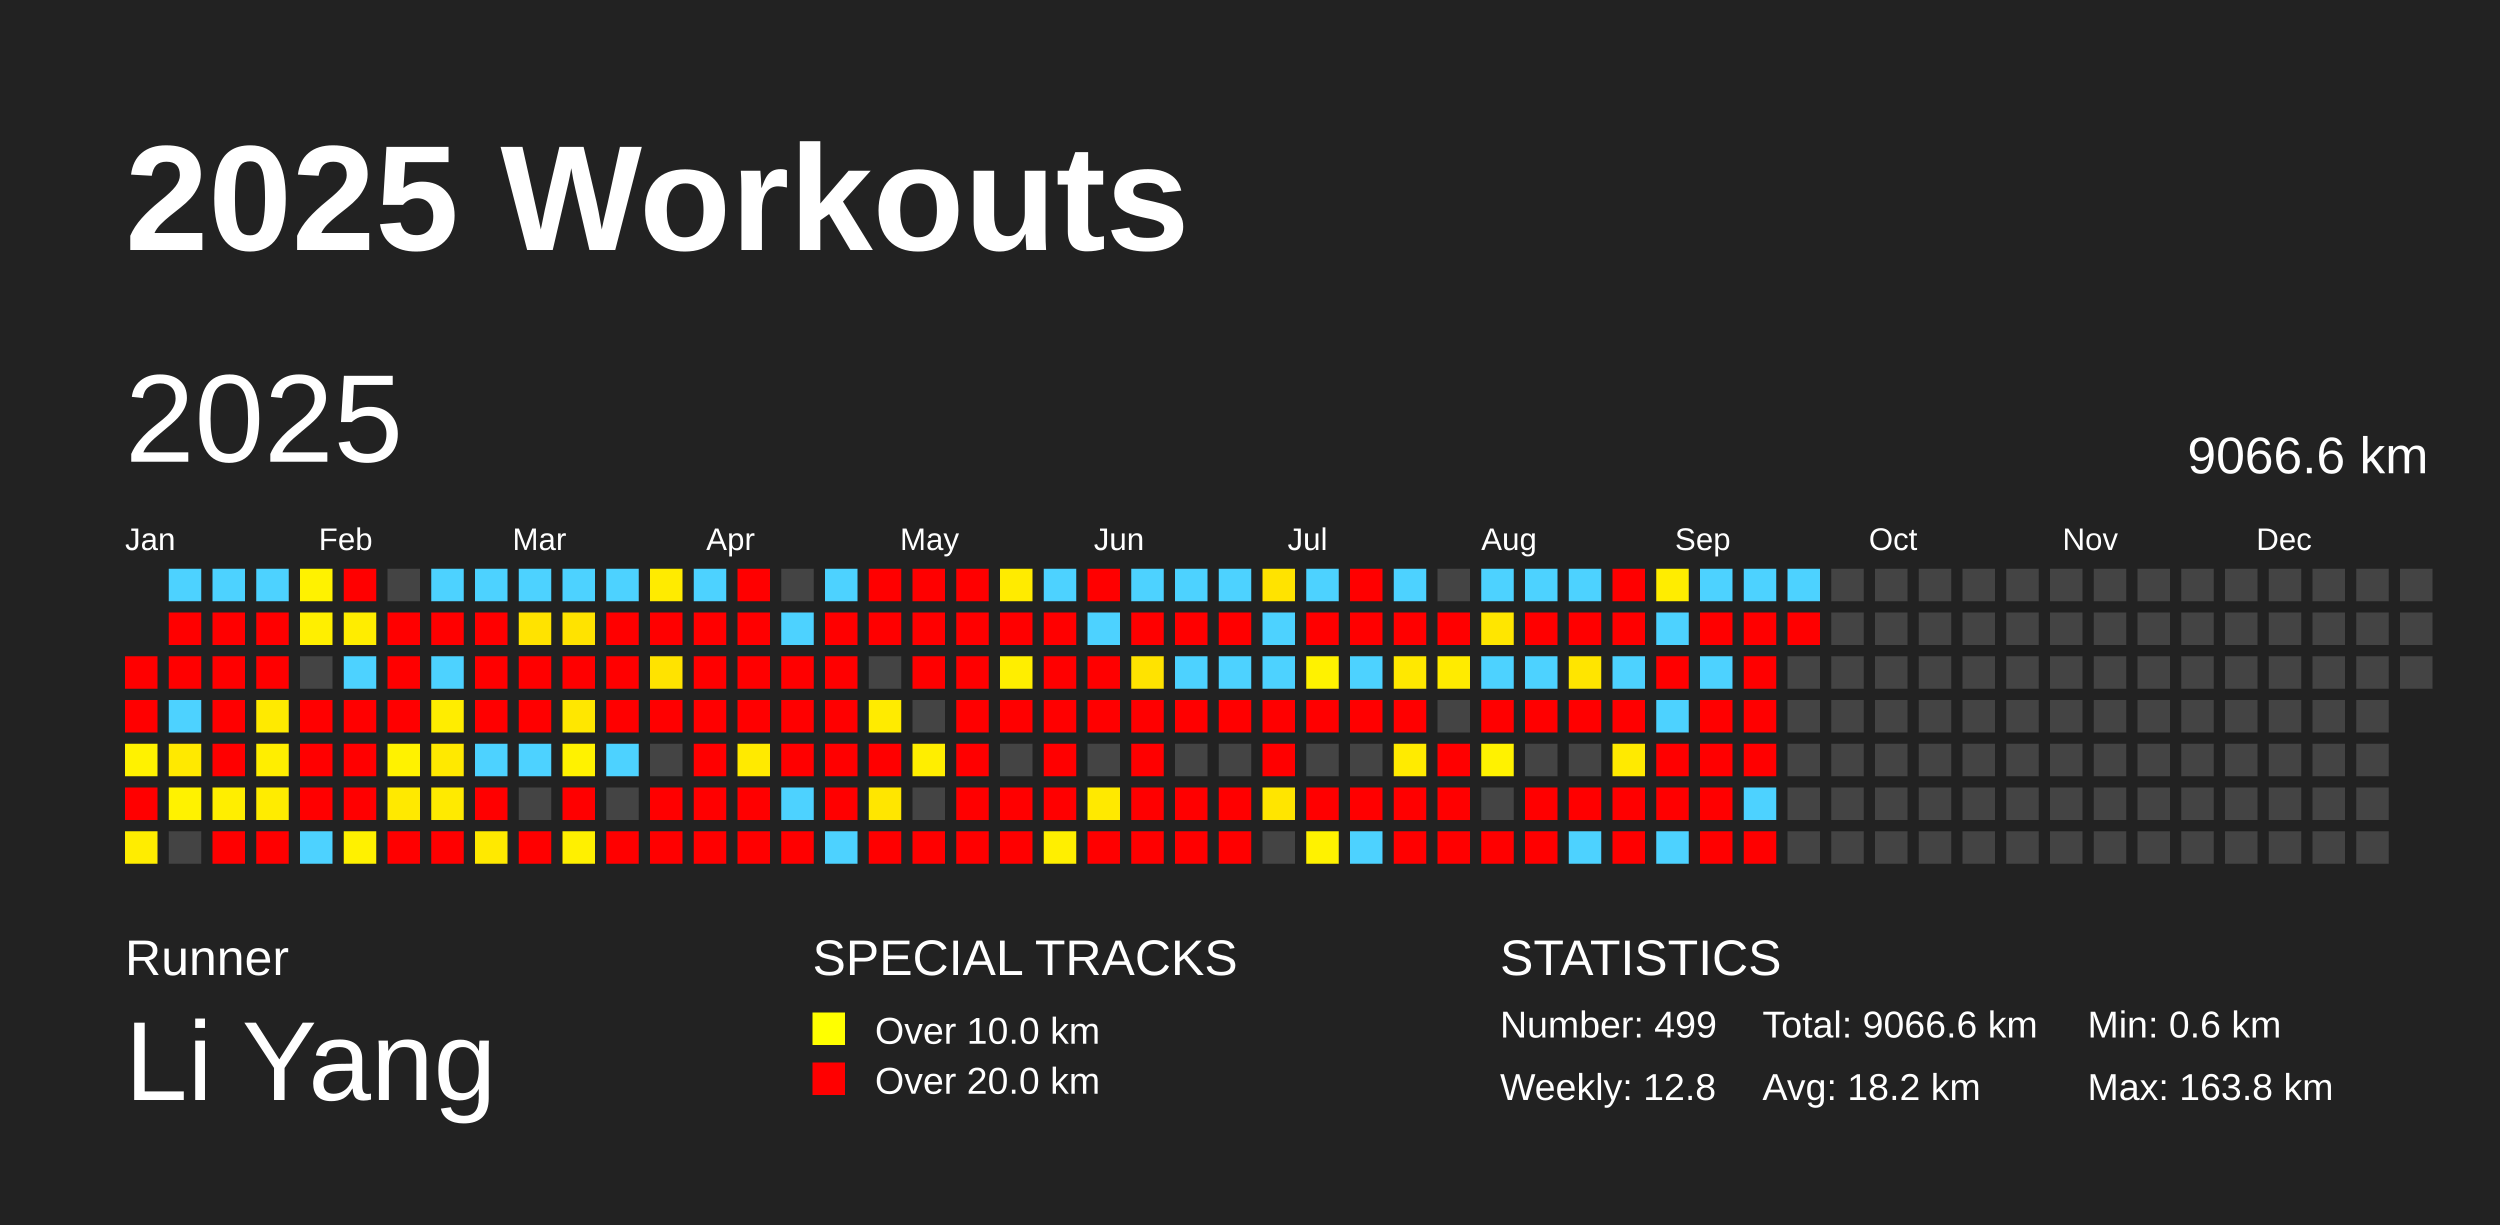
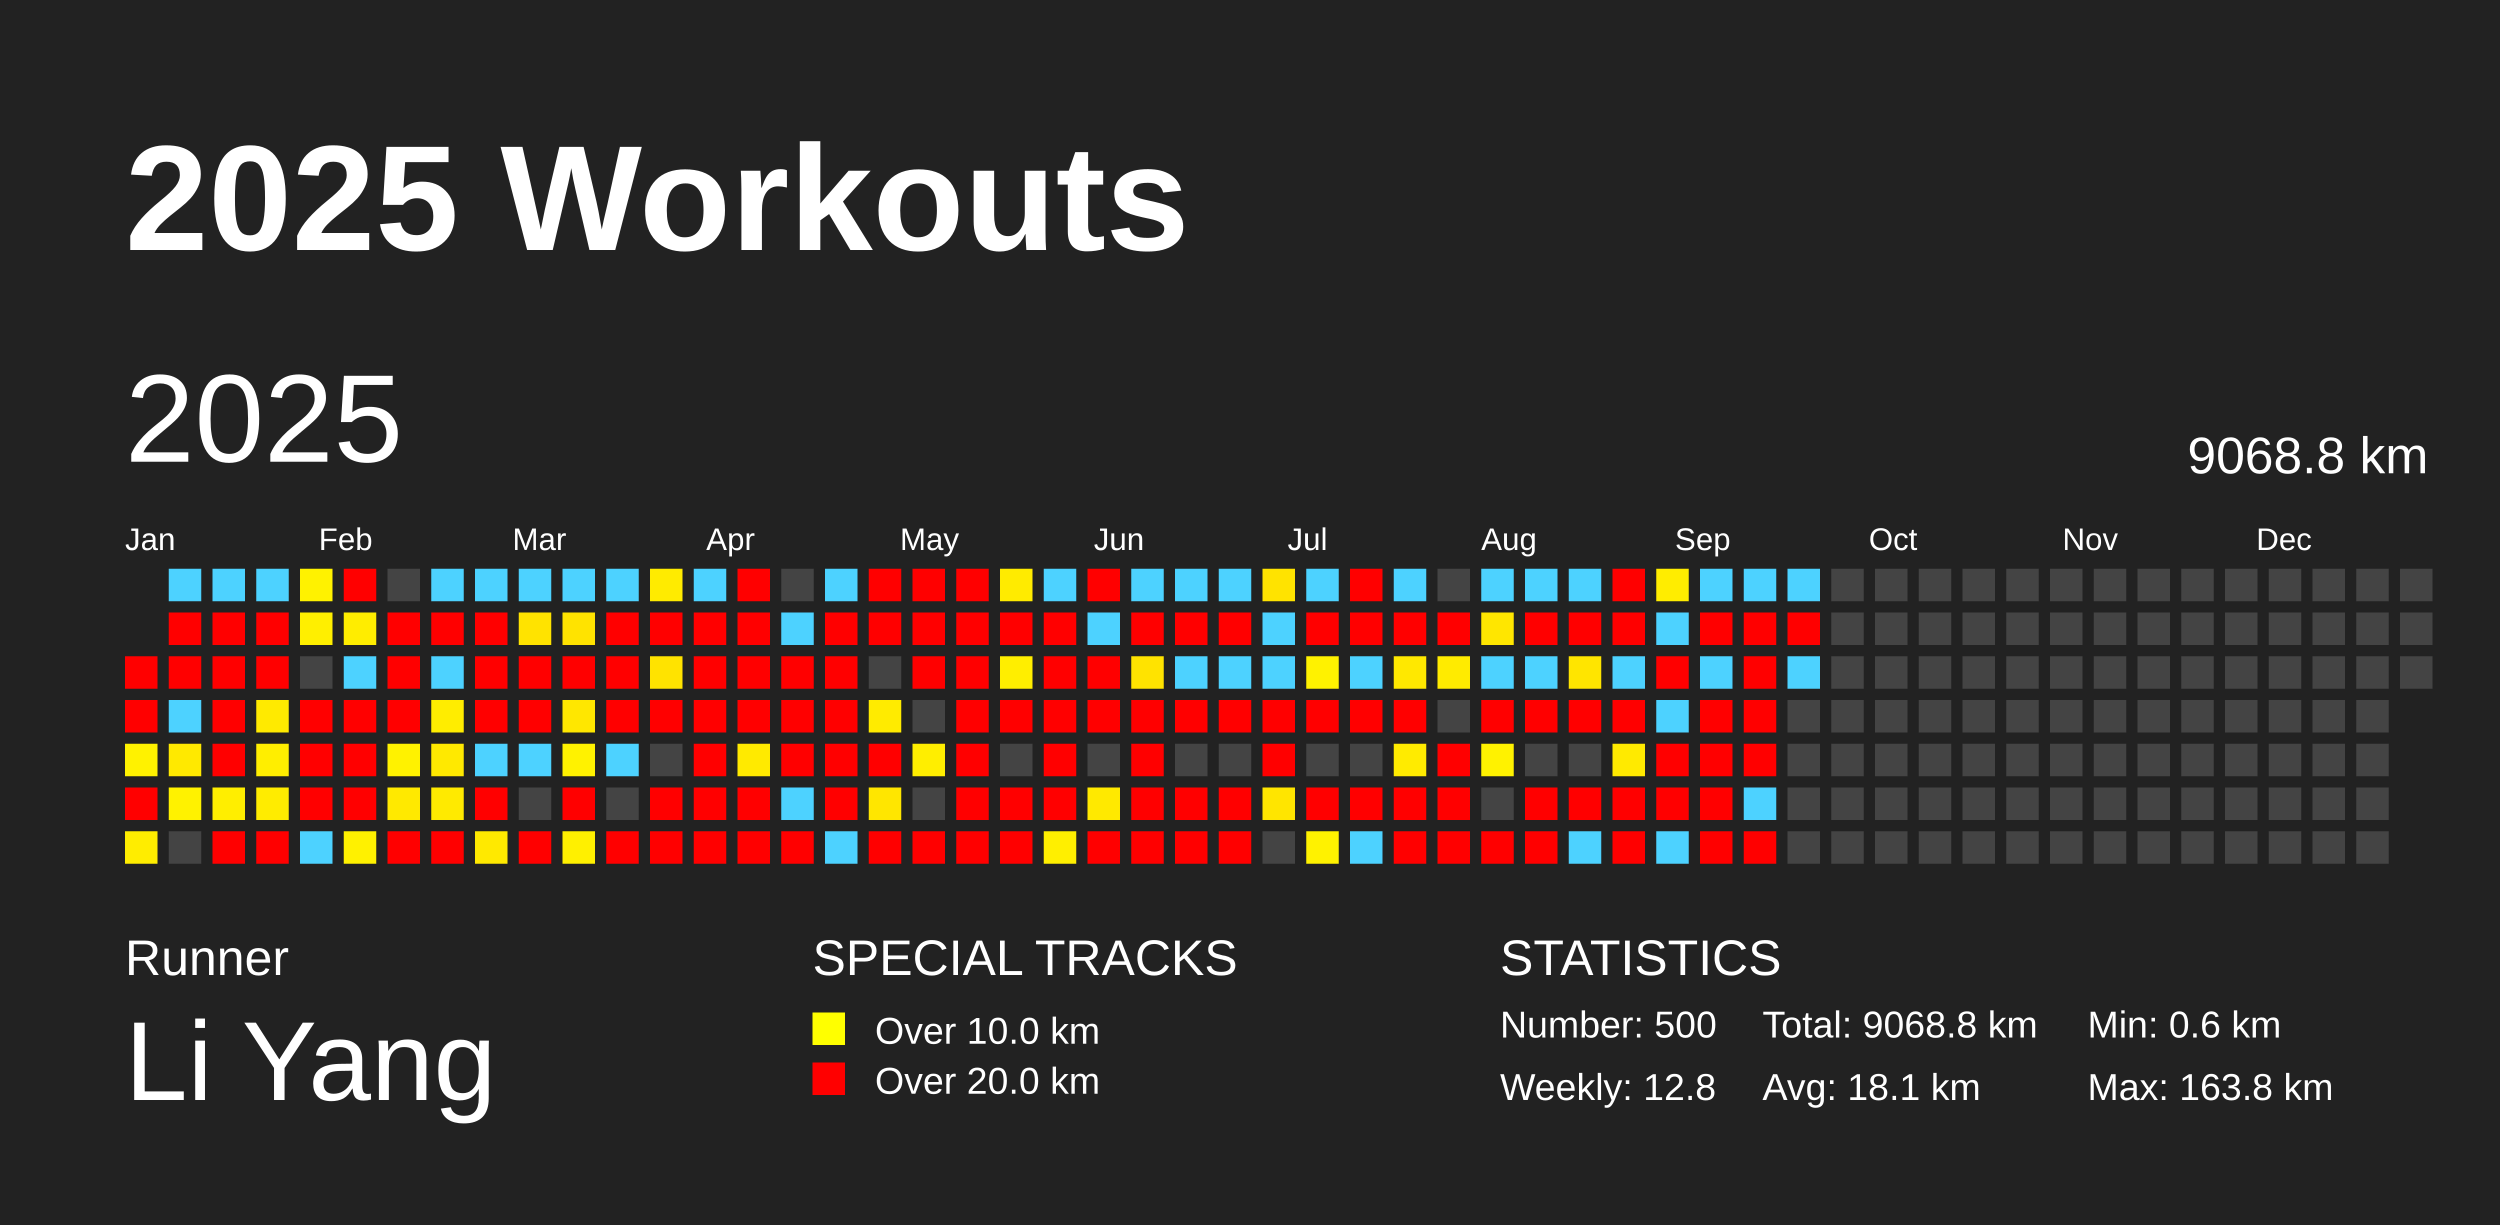
<svg xmlns="http://www.w3.org/2000/svg" baseProfile="full" height="98mm" version="1.1" viewBox="0,0,200,98" width="200mm">
  <defs />
  <rect fill="#222222" height="98" width="200" x="0" y="0" />
  <text fill="#FFFFFF" style="font-size:12px; font-family:Arial; font-weight:bold;" x="10" y="20">2025 Workouts</text>
  <text fill="#FFFFFF" style="font-size:4px; font-family:Arial" x="10" y="78">Runner</text>
  <text fill="#FFFFFF" style="font-size:9px; font-family:Arial" x="10" y="88">Li Yang</text>
  <text fill="#FFFFFF" style="font-size:4px; font-family:Arial" x="65" y="78">SPECIAL TRACKS</text>
  <rect fill="yellow" height="2.6" width="2.6" x="65" y="81" />
  <text fill="#FFFFFF" style="font-size:3px; font-family:Arial" x="70" y="83.5">Over 10.0 km</text>
  <rect fill="red" height="2.6" width="2.6" x="65" y="85" />
  <text fill="#FFFFFF" style="font-size:3px; font-family:Arial" x="70" y="87.5">Over 20.0 km</text>
  <text fill="#FFFFFF" style="font-size:4px; font-family:Arial" x="120" y="78">STATISTICS</text>
-   <text fill="#FFFFFF" style="font-size:3px; font-family:Arial" x="120" y="83">Number: 499</text>
+   <text fill="#FFFFFF" style="font-size:3px; font-family:Arial" x="120" y="83">Number: 500</text>
  <text fill="#FFFFFF" style="font-size:3px; font-family:Arial" x="120" y="88">Weekly: 12.8</text>
-   <text fill="#FFFFFF" style="font-size:3px; font-family:Arial" x="141" y="83">Total: 9066.6 km</text>
-   <text fill="#FFFFFF" style="font-size:3px; font-family:Arial" x="141" y="88">Avg: 18.2 km</text>
+   <text fill="#FFFFFF" style="font-size:3px; font-family:Arial" x="141" y="83">Total: 9068.8 km</text>
+   <text fill="#FFFFFF" style="font-size:3px; font-family:Arial" x="141" y="88">Avg: 18.1 km</text>
  <text fill="#FFFFFF" style="font-size:3px; font-family:Arial" x="167" y="83">Min: 0.6 km</text>
  <text fill="#FFFFFF" style="font-size:3px; font-family:Arial" x="167" y="88">Max: 163.8 km</text>
  <text dominant-baseline="hanging" fill="#FFFFFF" style="font-size:10.0px; font-family:Arial;" x="10" y="30">2025</text>
-   <text dominant-baseline="hanging" fill="#FFFFFF" style="font-size:4.125px; font-family:Arial;" x="175" y="35">9066.6 km</text>
+   <text dominant-baseline="hanging" fill="#FFFFFF" style="font-size:4.125px; font-family:Arial;" x="175" y="35">9068.8 km</text>
  <text fill="#FFFFFF" style="font-size:2.5px; font-family:Arial" x="10.0" y="44">Jan</text>
  <text fill="#FFFFFF" style="font-size:2.5px; font-family:Arial" x="25.5" y="44">Feb</text>
  <text fill="#FFFFFF" style="font-size:2.5px; font-family:Arial" x="41.0" y="44">Mar</text>
  <text fill="#FFFFFF" style="font-size:2.5px; font-family:Arial" x="56.5" y="44">Apr</text>
  <text fill="#FFFFFF" style="font-size:2.5px; font-family:Arial" x="72.0" y="44">May</text>
  <text fill="#FFFFFF" style="font-size:2.5px; font-family:Arial" x="87.5" y="44">Jun</text>
  <text fill="#FFFFFF" style="font-size:2.5px; font-family:Arial" x="103.0" y="44">Jul</text>
  <text fill="#FFFFFF" style="font-size:2.5px; font-family:Arial" x="118.5" y="44">Aug</text>
  <text fill="#FFFFFF" style="font-size:2.5px; font-family:Arial" x="134.0" y="44">Sep</text>
  <text fill="#FFFFFF" style="font-size:2.5px; font-family:Arial" x="149.5" y="44">Oct</text>
  <text fill="#FFFFFF" style="font-size:2.5px; font-family:Arial" x="165.0" y="44">Nov</text>
  <text fill="#FFFFFF" style="font-size:2.5px; font-family:Arial" x="180.5" y="44">Dec</text>
  <rect fill="red" height="2.6" width="2.6" x="10.0" y="52.5" />
  <rect fill="red" height="2.6" width="2.6" x="10.0" y="56.0" />
  <rect fill="#fff200" height="2.6" width="2.6" x="10.0" y="59.5" />
  <rect fill="red" height="2.6" width="2.6" x="10.0" y="63.0" />
  <rect fill="#ffed00" height="2.6" width="2.6" x="10.0" y="66.5" />
  <rect fill="#4dd2ff" height="2.6" width="2.6" x="13.5" y="45.5" />
  <rect fill="red" height="2.6" width="2.6" x="13.5" y="49.0" />
  <rect fill="red" height="2.6" width="2.6" x="13.5" y="52.5" />
  <rect fill="#4dd2ff" height="2.6" width="2.6" x="13.5" y="56.0" />
  <rect fill="#ffe900" height="2.6" width="2.6" x="13.5" y="59.5" />
  <rect fill="#fff200" height="2.6" width="2.6" x="13.5" y="63.0" />
  <rect fill="#444444" height="2.6" width="2.6" x="13.5" y="66.5" />
  <rect fill="#4dd2ff" height="2.6" width="2.6" x="17.0" y="45.5" />
  <rect fill="red" height="2.6" width="2.6" x="17.0" y="49.0" />
  <rect fill="red" height="2.6" width="2.6" x="17.0" y="52.5" />
  <rect fill="red" height="2.6" width="2.6" x="17.0" y="56.0" />
  <rect fill="red" height="2.6" width="2.6" x="17.0" y="59.5" />
  <rect fill="#ffee00" height="2.6" width="2.6" x="17.0" y="63.0" />
  <rect fill="red" height="2.6" width="2.6" x="17.0" y="66.5" />
  <rect fill="#4dd2ff" height="2.6" width="2.6" x="20.5" y="45.5" />
  <rect fill="red" height="2.6" width="2.6" x="20.5" y="49.0" />
  <rect fill="red" height="2.6" width="2.6" x="20.5" y="52.5" />
  <rect fill="#ffea00" height="2.6" width="2.6" x="20.5" y="56.0" />
  <rect fill="#ffee00" height="2.6" width="2.6" x="20.5" y="59.5" />
  <rect fill="#ffec00" height="2.6" width="2.6" x="20.5" y="63.0" />
  <rect fill="red" height="2.6" width="2.6" x="20.5" y="66.5" />
  <rect fill="#fff200" height="2.6" width="2.6" x="24.0" y="45.5" />
  <rect fill="#ffef00" height="2.6" width="2.6" x="24.0" y="49.0" />
  <rect fill="#444444" height="2.6" width="2.6" x="24.0" y="52.5" />
  <rect fill="red" height="2.6" width="2.6" x="24.0" y="56.0" />
  <rect fill="red" height="2.6" width="2.6" x="24.0" y="59.5" />
  <rect fill="red" height="2.6" width="2.6" x="24.0" y="63.0" />
  <rect fill="#4dd2ff" height="2.6" width="2.6" x="24.0" y="66.5" />
  <rect fill="red" height="2.6" width="2.6" x="27.5" y="45.5" />
  <rect fill="#ffed00" height="2.6" width="2.6" x="27.5" y="49.0" />
  <rect fill="#4dd2ff" height="2.6" width="2.6" x="27.5" y="52.5" />
  <rect fill="red" height="2.6" width="2.6" x="27.5" y="56.0" />
  <rect fill="red" height="2.6" width="2.6" x="27.5" y="59.5" />
  <rect fill="red" height="2.6" width="2.6" x="27.5" y="63.0" />
  <rect fill="#fff100" height="2.6" width="2.6" x="27.5" y="66.5" />
  <rect fill="#444444" height="2.6" width="2.6" x="31.0" y="45.5" />
  <rect fill="red" height="2.6" width="2.6" x="31.0" y="49.0" />
  <rect fill="red" height="2.6" width="2.6" x="31.0" y="52.5" />
  <rect fill="red" height="2.6" width="2.6" x="31.0" y="56.0" />
  <rect fill="#fff200" height="2.6" width="2.6" x="31.0" y="59.5" />
  <rect fill="#ffe900" height="2.6" width="2.6" x="31.0" y="63.0" />
  <rect fill="red" height="2.6" width="2.6" x="31.0" y="66.5" />
  <rect fill="#4dd2ff" height="2.6" width="2.6" x="34.5" y="45.5" />
  <rect fill="red" height="2.6" width="2.6" x="34.5" y="49.0" />
  <rect fill="#4dd2ff" height="2.6" width="2.6" x="34.5" y="52.5" />
  <rect fill="#ffed00" height="2.6" width="2.6" x="34.5" y="56.0" />
  <rect fill="#ffe900" height="2.6" width="2.6" x="34.5" y="59.5" />
  <rect fill="#ffea00" height="2.6" width="2.6" x="34.5" y="63.0" />
  <rect fill="red" height="2.6" width="2.6" x="34.5" y="66.5" />
  <rect fill="#4dd2ff" height="2.6" width="2.6" x="38.0" y="45.5" />
  <rect fill="red" height="2.6" width="2.6" x="38.0" y="49.0" />
  <rect fill="red" height="2.6" width="2.6" x="38.0" y="52.5" />
  <rect fill="red" height="2.6" width="2.6" x="38.0" y="56.0" />
  <rect fill="#4dd2ff" height="2.6" width="2.6" x="38.0" y="59.5" />
  <rect fill="red" height="2.6" width="2.6" x="38.0" y="63.0" />
  <rect fill="#ffe900" height="2.6" width="2.6" x="38.0" y="66.5" />
  <rect fill="#4dd2ff" height="2.6" width="2.6" x="41.5" y="45.5" />
  <rect fill="#ffe300" height="2.6" width="2.6" x="41.5" y="49.0" />
  <rect fill="red" height="2.6" width="2.6" x="41.5" y="52.5" />
  <rect fill="red" height="2.6" width="2.6" x="41.5" y="56.0" />
  <rect fill="#4dd2ff" height="2.6" width="2.6" x="41.5" y="59.5" />
  <rect fill="#444444" height="2.6" width="2.6" x="41.5" y="63.0" />
  <rect fill="red" height="2.6" width="2.6" x="41.5" y="66.5" />
  <rect fill="#4dd2ff" height="2.6" width="2.6" x="45.0" y="45.5" />
  <rect fill="#ffe300" height="2.6" width="2.6" x="45.0" y="49.0" />
  <rect fill="red" height="2.6" width="2.6" x="45.0" y="52.5" />
  <rect fill="#ffe700" height="2.6" width="2.6" x="45.0" y="56.0" />
  <rect fill="#fff200" height="2.6" width="2.6" x="45.0" y="59.5" />
  <rect fill="red" height="2.6" width="2.6" x="45.0" y="63.0" />
  <rect fill="#fff000" height="2.6" width="2.6" x="45.0" y="66.5" />
  <rect fill="#4dd2ff" height="2.6" width="2.6" x="48.5" y="45.5" />
  <rect fill="red" height="2.6" width="2.6" x="48.5" y="49.0" />
  <rect fill="red" height="2.6" width="2.6" x="48.5" y="52.5" />
  <rect fill="red" height="2.6" width="2.6" x="48.5" y="56.0" />
  <rect fill="#4dd2ff" height="2.6" width="2.6" x="48.5" y="59.5" />
  <rect fill="#444444" height="2.6" width="2.6" x="48.5" y="63.0" />
  <rect fill="red" height="2.6" width="2.6" x="48.5" y="66.5" />
  <rect fill="#ffeb00" height="2.6" width="2.6" x="52.0" y="45.5" />
  <rect fill="red" height="2.6" width="2.6" x="52.0" y="49.0" />
  <rect fill="#ffe300" height="2.6" width="2.6" x="52.0" y="52.5" />
  <rect fill="red" height="2.6" width="2.6" x="52.0" y="56.0" />
  <rect fill="#444444" height="2.6" width="2.6" x="52.0" y="59.5" />
  <rect fill="red" height="2.6" width="2.6" x="52.0" y="63.0" />
  <rect fill="red" height="2.6" width="2.6" x="52.0" y="66.5" />
  <rect fill="#4dd2ff" height="2.6" width="2.6" x="55.5" y="45.5" />
  <rect fill="red" height="2.6" width="2.6" x="55.5" y="49.0" />
  <rect fill="red" height="2.6" width="2.6" x="55.5" y="52.5" />
  <rect fill="red" height="2.6" width="2.6" x="55.5" y="56.0" />
  <rect fill="red" height="2.6" width="2.6" x="55.5" y="59.5" />
  <rect fill="red" height="2.6" width="2.6" x="55.5" y="63.0" />
  <rect fill="red" height="2.6" width="2.6" x="55.5" y="66.5" />
  <rect fill="red" height="2.6" width="2.6" x="59.0" y="45.5" />
  <rect fill="red" height="2.6" width="2.6" x="59.0" y="49.0" />
  <rect fill="red" height="2.6" width="2.6" x="59.0" y="52.5" />
  <rect fill="red" height="2.6" width="2.6" x="59.0" y="56.0" />
  <rect fill="#ffea00" height="2.6" width="2.6" x="59.0" y="59.5" />
  <rect fill="red" height="2.6" width="2.6" x="59.0" y="63.0" />
  <rect fill="red" height="2.6" width="2.6" x="59.0" y="66.5" />
  <rect fill="#444444" height="2.6" width="2.6" x="62.5" y="45.5" />
  <rect fill="#4dd2ff" height="2.6" width="2.6" x="62.5" y="49.0" />
  <rect fill="red" height="2.6" width="2.6" x="62.5" y="52.5" />
  <rect fill="red" height="2.6" width="2.6" x="62.5" y="56.0" />
  <rect fill="red" height="2.6" width="2.6" x="62.5" y="59.5" />
  <rect fill="#4dd2ff" height="2.6" width="2.6" x="62.5" y="63.0" />
  <rect fill="red" height="2.6" width="2.6" x="62.5" y="66.5" />
  <rect fill="#4dd2ff" height="2.6" width="2.6" x="66.0" y="45.5" />
  <rect fill="red" height="2.6" width="2.6" x="66.0" y="49.0" />
  <rect fill="red" height="2.6" width="2.6" x="66.0" y="52.5" />
  <rect fill="red" height="2.6" width="2.6" x="66.0" y="56.0" />
  <rect fill="red" height="2.6" width="2.6" x="66.0" y="59.5" />
  <rect fill="red" height="2.6" width="2.6" x="66.0" y="63.0" />
  <rect fill="#4dd2ff" height="2.6" width="2.6" x="66.0" y="66.5" />
  <rect fill="red" height="2.6" width="2.6" x="69.5" y="45.5" />
  <rect fill="red" height="2.6" width="2.6" x="69.5" y="49.0" />
  <rect fill="#444444" height="2.6" width="2.6" x="69.5" y="52.5" />
  <rect fill="#ffeb00" height="2.6" width="2.6" x="69.5" y="56.0" />
  <rect fill="red" height="2.6" width="2.6" x="69.5" y="59.5" />
  <rect fill="#ffe600" height="2.6" width="2.6" x="69.5" y="63.0" />
  <rect fill="red" height="2.6" width="2.6" x="69.5" y="66.5" />
  <rect fill="red" height="2.6" width="2.6" x="73.0" y="45.5" />
  <rect fill="red" height="2.6" width="2.6" x="73.0" y="49.0" />
  <rect fill="red" height="2.6" width="2.6" x="73.0" y="52.5" />
  <rect fill="#444444" height="2.6" width="2.6" x="73.0" y="56.0" />
  <rect fill="#ffee00" height="2.6" width="2.6" x="73.0" y="59.5" />
  <rect fill="#444444" height="2.6" width="2.6" x="73.0" y="63.0" />
  <rect fill="red" height="2.6" width="2.6" x="73.0" y="66.5" />
  <rect fill="red" height="2.6" width="2.6" x="76.5" y="45.5" />
  <rect fill="red" height="2.6" width="2.6" x="76.5" y="49.0" />
  <rect fill="red" height="2.6" width="2.6" x="76.5" y="52.5" />
  <rect fill="red" height="2.6" width="2.6" x="76.5" y="56.0" />
  <rect fill="red" height="2.6" width="2.6" x="76.5" y="59.5" />
  <rect fill="red" height="2.6" width="2.6" x="76.5" y="63.0" />
  <rect fill="red" height="2.6" width="2.6" x="76.5" y="66.5" />
  <rect fill="#ffeb00" height="2.6" width="2.6" x="80.0" y="45.5" />
  <rect fill="red" height="2.6" width="2.6" x="80.0" y="49.0" />
  <rect fill="#ffee00" height="2.6" width="2.6" x="80.0" y="52.5" />
  <rect fill="red" height="2.6" width="2.6" x="80.0" y="56.0" />
  <rect fill="#444444" height="2.6" width="2.6" x="80.0" y="59.5" />
  <rect fill="red" height="2.6" width="2.6" x="80.0" y="63.0" />
  <rect fill="red" height="2.6" width="2.6" x="80.0" y="66.5" />
  <rect fill="#4dd2ff" height="2.6" width="2.6" x="83.5" y="45.5" />
  <rect fill="red" height="2.6" width="2.6" x="83.5" y="49.0" />
  <rect fill="red" height="2.6" width="2.6" x="83.5" y="52.5" />
  <rect fill="red" height="2.6" width="2.6" x="83.5" y="56.0" />
  <rect fill="red" height="2.6" width="2.6" x="83.5" y="59.5" />
  <rect fill="red" height="2.6" width="2.6" x="83.5" y="63.0" />
  <rect fill="#ffef00" height="2.6" width="2.6" x="83.5" y="66.5" />
  <rect fill="red" height="2.6" width="2.6" x="87.0" y="45.5" />
  <rect fill="#4dd2ff" height="2.6" width="2.6" x="87.0" y="49.0" />
  <rect fill="red" height="2.6" width="2.6" x="87.0" y="52.5" />
  <rect fill="red" height="2.6" width="2.6" x="87.0" y="56.0" />
  <rect fill="#444444" height="2.6" width="2.6" x="87.0" y="59.5" />
  <rect fill="#ffe900" height="2.6" width="2.6" x="87.0" y="63.0" />
  <rect fill="red" height="2.6" width="2.6" x="87.0" y="66.5" />
  <rect fill="#4dd2ff" height="2.6" width="2.6" x="90.5" y="45.5" />
  <rect fill="red" height="2.6" width="2.6" x="90.5" y="49.0" />
  <rect fill="#ffe300" height="2.6" width="2.6" x="90.5" y="52.5" />
  <rect fill="red" height="2.6" width="2.6" x="90.5" y="56.0" />
  <rect fill="red" height="2.6" width="2.6" x="90.5" y="59.5" />
  <rect fill="red" height="2.6" width="2.6" x="90.5" y="63.0" />
  <rect fill="red" height="2.6" width="2.6" x="90.5" y="66.5" />
  <rect fill="#4dd2ff" height="2.6" width="2.6" x="94.0" y="45.5" />
  <rect fill="red" height="2.6" width="2.6" x="94.0" y="49.0" />
  <rect fill="#4dd2ff" height="2.6" width="2.6" x="94.0" y="52.5" />
  <rect fill="red" height="2.6" width="2.6" x="94.0" y="56.0" />
  <rect fill="#444444" height="2.6" width="2.6" x="94.0" y="59.5" />
  <rect fill="red" height="2.6" width="2.6" x="94.0" y="63.0" />
  <rect fill="red" height="2.6" width="2.6" x="94.0" y="66.5" />
  <rect fill="#4dd2ff" height="2.6" width="2.6" x="97.5" y="45.5" />
  <rect fill="red" height="2.6" width="2.6" x="97.5" y="49.0" />
  <rect fill="#4dd2ff" height="2.6" width="2.6" x="97.5" y="52.5" />
  <rect fill="red" height="2.6" width="2.6" x="97.5" y="56.0" />
  <rect fill="#444444" height="2.6" width="2.6" x="97.5" y="59.5" />
  <rect fill="red" height="2.6" width="2.6" x="97.5" y="63.0" />
  <rect fill="red" height="2.6" width="2.6" x="97.5" y="66.5" />
  <rect fill="#ffe300" height="2.6" width="2.6" x="101.0" y="45.5" />
  <rect fill="#4dd2ff" height="2.6" width="2.6" x="101.0" y="49.0" />
  <rect fill="#4dd2ff" height="2.6" width="2.6" x="101.0" y="52.5" />
  <rect fill="red" height="2.6" width="2.6" x="101.0" y="56.0" />
  <rect fill="red" height="2.6" width="2.6" x="101.0" y="59.5" />
  <rect fill="#ffe500" height="2.6" width="2.6" x="101.0" y="63.0" />
  <rect fill="#444444" height="2.6" width="2.6" x="101.0" y="66.5" />
  <rect fill="#4dd2ff" height="2.6" width="2.6" x="104.5" y="45.5" />
  <rect fill="red" height="2.6" width="2.6" x="104.5" y="49.0" />
  <rect fill="#fff200" height="2.6" width="2.6" x="104.5" y="52.5" />
  <rect fill="red" height="2.6" width="2.6" x="104.5" y="56.0" />
  <rect fill="#444444" height="2.6" width="2.6" x="104.5" y="59.5" />
  <rect fill="red" height="2.6" width="2.6" x="104.5" y="63.0" />
  <rect fill="#fff200" height="2.6" width="2.6" x="104.5" y="66.5" />
  <rect fill="red" height="2.6" width="2.6" x="108.0" y="45.5" />
  <rect fill="red" height="2.6" width="2.6" x="108.0" y="49.0" />
  <rect fill="#4dd2ff" height="2.6" width="2.6" x="108.0" y="52.5" />
  <rect fill="red" height="2.6" width="2.6" x="108.0" y="56.0" />
  <rect fill="#444444" height="2.6" width="2.6" x="108.0" y="59.5" />
  <rect fill="red" height="2.6" width="2.6" x="108.0" y="63.0" />
  <rect fill="#4dd2ff" height="2.6" width="2.6" x="108.0" y="66.5" />
  <rect fill="#4dd2ff" height="2.6" width="2.6" x="111.5" y="45.5" />
  <rect fill="red" height="2.6" width="2.6" x="111.5" y="49.0" />
  <rect fill="#ffe800" height="2.6" width="2.6" x="111.5" y="52.5" />
  <rect fill="red" height="2.6" width="2.6" x="111.5" y="56.0" />
  <rect fill="#ffeb00" height="2.6" width="2.6" x="111.5" y="59.5" />
  <rect fill="red" height="2.6" width="2.6" x="111.5" y="63.0" />
  <rect fill="red" height="2.6" width="2.6" x="111.5" y="66.5" />
  <rect fill="#444444" height="2.6" width="2.6" x="115.0" y="45.5" />
  <rect fill="red" height="2.6" width="2.6" x="115.0" y="49.0" />
  <rect fill="#ffeb00" height="2.6" width="2.6" x="115.0" y="52.5" />
  <rect fill="#444444" height="2.6" width="2.6" x="115.0" y="56.0" />
  <rect fill="red" height="2.6" width="2.6" x="115.0" y="59.5" />
  <rect fill="red" height="2.6" width="2.6" x="115.0" y="63.0" />
  <rect fill="red" height="2.6" width="2.6" x="115.0" y="66.5" />
  <rect fill="#4dd2ff" height="2.6" width="2.6" x="118.5" y="45.5" />
  <rect fill="#ffe600" height="2.6" width="2.6" x="118.5" y="49.0" />
  <rect fill="#4dd2ff" height="2.6" width="2.6" x="118.5" y="52.5" />
  <rect fill="red" height="2.6" width="2.6" x="118.5" y="56.0" />
  <rect fill="#fff200" height="2.6" width="2.6" x="118.5" y="59.5" />
  <rect fill="#444444" height="2.6" width="2.6" x="118.5" y="63.0" />
  <rect fill="red" height="2.6" width="2.6" x="118.5" y="66.5" />
  <rect fill="#4dd2ff" height="2.6" width="2.6" x="122.0" y="45.5" />
  <rect fill="red" height="2.6" width="2.6" x="122.0" y="49.0" />
  <rect fill="#4dd2ff" height="2.6" width="2.6" x="122.0" y="52.5" />
  <rect fill="red" height="2.6" width="2.6" x="122.0" y="56.0" />
  <rect fill="#444444" height="2.6" width="2.6" x="122.0" y="59.5" />
  <rect fill="red" height="2.6" width="2.6" x="122.0" y="63.0" />
  <rect fill="red" height="2.6" width="2.6" x="122.0" y="66.5" />
  <rect fill="#4dd2ff" height="2.6" width="2.6" x="125.5" y="45.5" />
  <rect fill="red" height="2.6" width="2.6" x="125.5" y="49.0" />
  <rect fill="#ffe500" height="2.6" width="2.6" x="125.5" y="52.5" />
  <rect fill="red" height="2.6" width="2.6" x="125.5" y="56.0" />
  <rect fill="#444444" height="2.6" width="2.6" x="125.5" y="59.5" />
  <rect fill="red" height="2.6" width="2.6" x="125.5" y="63.0" />
  <rect fill="#4dd2ff" height="2.6" width="2.6" x="125.5" y="66.5" />
  <rect fill="red" height="2.6" width="2.6" x="129.0" y="45.5" />
  <rect fill="red" height="2.6" width="2.6" x="129.0" y="49.0" />
  <rect fill="#4dd2ff" height="2.6" width="2.6" x="129.0" y="52.5" />
  <rect fill="red" height="2.6" width="2.6" x="129.0" y="56.0" />
  <rect fill="#ffea00" height="2.6" width="2.6" x="129.0" y="59.5" />
  <rect fill="red" height="2.6" width="2.6" x="129.0" y="63.0" />
  <rect fill="red" height="2.6" width="2.6" x="129.0" y="66.5" />
  <rect fill="#ffed00" height="2.6" width="2.6" x="132.5" y="45.5" />
  <rect fill="#4dd2ff" height="2.6" width="2.6" x="132.5" y="49.0" />
  <rect fill="red" height="2.6" width="2.6" x="132.5" y="52.5" />
  <rect fill="#4dd2ff" height="2.6" width="2.6" x="132.5" y="56.0" />
  <rect fill="red" height="2.6" width="2.6" x="132.5" y="59.5" />
  <rect fill="red" height="2.6" width="2.6" x="132.5" y="63.0" />
  <rect fill="#4dd2ff" height="2.6" width="2.6" x="132.5" y="66.5" />
  <rect fill="#4dd2ff" height="2.6" width="2.6" x="136.0" y="45.5" />
  <rect fill="red" height="2.6" width="2.6" x="136.0" y="49.0" />
  <rect fill="#4dd2ff" height="2.6" width="2.6" x="136.0" y="52.5" />
  <rect fill="red" height="2.6" width="2.6" x="136.0" y="56.0" />
  <rect fill="red" height="2.6" width="2.6" x="136.0" y="59.5" />
  <rect fill="red" height="2.6" width="2.6" x="136.0" y="63.0" />
  <rect fill="red" height="2.6" width="2.6" x="136.0" y="66.5" />
  <rect fill="#4dd2ff" height="2.6" width="2.6" x="139.5" y="45.5" />
  <rect fill="red" height="2.6" width="2.6" x="139.5" y="49.0" />
  <rect fill="red" height="2.6" width="2.6" x="139.5" y="52.5" />
  <rect fill="red" height="2.6" width="2.6" x="139.5" y="56.0" />
  <rect fill="red" height="2.6" width="2.6" x="139.5" y="59.5" />
  <rect fill="#4dd2ff" height="2.6" width="2.6" x="139.5" y="63.0" />
  <rect fill="red" height="2.6" width="2.6" x="139.5" y="66.5" />
  <rect fill="#4dd2ff" height="2.6" width="2.6" x="143.0" y="45.5" />
  <rect fill="red" height="2.6" width="2.6" x="143.0" y="49.0" />
-   <rect fill="#444444" height="2.6" width="2.6" x="143.0" y="52.5" />
+   <rect fill="#4dd2ff" height="2.6" width="2.6" x="143.0" y="52.5" />
  <rect fill="#444444" height="2.6" width="2.6" x="143.0" y="56.0" />
  <rect fill="#444444" height="2.6" width="2.6" x="143.0" y="59.5" />
  <rect fill="#444444" height="2.6" width="2.6" x="143.0" y="63.0" />
  <rect fill="#444444" height="2.6" width="2.6" x="143.0" y="66.5" />
  <rect fill="#444444" height="2.6" width="2.6" x="146.5" y="45.5" />
  <rect fill="#444444" height="2.6" width="2.6" x="146.5" y="49.0" />
  <rect fill="#444444" height="2.6" width="2.6" x="146.5" y="52.5" />
  <rect fill="#444444" height="2.6" width="2.6" x="146.5" y="56.0" />
  <rect fill="#444444" height="2.6" width="2.6" x="146.5" y="59.5" />
  <rect fill="#444444" height="2.6" width="2.6" x="146.5" y="63.0" />
  <rect fill="#444444" height="2.6" width="2.6" x="146.5" y="66.5" />
  <rect fill="#444444" height="2.6" width="2.6" x="150.0" y="45.5" />
  <rect fill="#444444" height="2.6" width="2.6" x="150.0" y="49.0" />
  <rect fill="#444444" height="2.6" width="2.6" x="150.0" y="52.5" />
  <rect fill="#444444" height="2.6" width="2.6" x="150.0" y="56.0" />
  <rect fill="#444444" height="2.6" width="2.6" x="150.0" y="59.5" />
  <rect fill="#444444" height="2.6" width="2.6" x="150.0" y="63.0" />
  <rect fill="#444444" height="2.6" width="2.6" x="150.0" y="66.5" />
  <rect fill="#444444" height="2.6" width="2.6" x="153.5" y="45.5" />
  <rect fill="#444444" height="2.6" width="2.6" x="153.5" y="49.0" />
  <rect fill="#444444" height="2.6" width="2.6" x="153.5" y="52.5" />
  <rect fill="#444444" height="2.6" width="2.6" x="153.5" y="56.0" />
  <rect fill="#444444" height="2.6" width="2.6" x="153.5" y="59.5" />
  <rect fill="#444444" height="2.6" width="2.6" x="153.5" y="63.0" />
  <rect fill="#444444" height="2.6" width="2.6" x="153.5" y="66.5" />
  <rect fill="#444444" height="2.6" width="2.6" x="157.0" y="45.5" />
  <rect fill="#444444" height="2.6" width="2.6" x="157.0" y="49.0" />
  <rect fill="#444444" height="2.6" width="2.6" x="157.0" y="52.5" />
  <rect fill="#444444" height="2.6" width="2.6" x="157.0" y="56.0" />
  <rect fill="#444444" height="2.6" width="2.6" x="157.0" y="59.5" />
  <rect fill="#444444" height="2.6" width="2.6" x="157.0" y="63.0" />
  <rect fill="#444444" height="2.6" width="2.6" x="157.0" y="66.5" />
  <rect fill="#444444" height="2.6" width="2.6" x="160.5" y="45.5" />
  <rect fill="#444444" height="2.6" width="2.6" x="160.5" y="49.0" />
  <rect fill="#444444" height="2.6" width="2.6" x="160.5" y="52.5" />
  <rect fill="#444444" height="2.6" width="2.6" x="160.5" y="56.0" />
  <rect fill="#444444" height="2.6" width="2.6" x="160.5" y="59.5" />
  <rect fill="#444444" height="2.6" width="2.6" x="160.5" y="63.0" />
  <rect fill="#444444" height="2.6" width="2.6" x="160.5" y="66.5" />
  <rect fill="#444444" height="2.6" width="2.6" x="164.0" y="45.5" />
  <rect fill="#444444" height="2.6" width="2.6" x="164.0" y="49.0" />
  <rect fill="#444444" height="2.6" width="2.6" x="164.0" y="52.5" />
  <rect fill="#444444" height="2.6" width="2.6" x="164.0" y="56.0" />
  <rect fill="#444444" height="2.6" width="2.6" x="164.0" y="59.5" />
  <rect fill="#444444" height="2.6" width="2.6" x="164.0" y="63.0" />
  <rect fill="#444444" height="2.6" width="2.6" x="164.0" y="66.5" />
  <rect fill="#444444" height="2.6" width="2.6" x="167.5" y="45.5" />
  <rect fill="#444444" height="2.6" width="2.6" x="167.5" y="49.0" />
  <rect fill="#444444" height="2.6" width="2.6" x="167.5" y="52.5" />
  <rect fill="#444444" height="2.6" width="2.6" x="167.5" y="56.0" />
  <rect fill="#444444" height="2.6" width="2.6" x="167.5" y="59.5" />
  <rect fill="#444444" height="2.6" width="2.6" x="167.5" y="63.0" />
  <rect fill="#444444" height="2.6" width="2.6" x="167.5" y="66.5" />
  <rect fill="#444444" height="2.6" width="2.6" x="171.0" y="45.5" />
  <rect fill="#444444" height="2.6" width="2.6" x="171.0" y="49.0" />
  <rect fill="#444444" height="2.6" width="2.6" x="171.0" y="52.5" />
  <rect fill="#444444" height="2.6" width="2.6" x="171.0" y="56.0" />
  <rect fill="#444444" height="2.6" width="2.6" x="171.0" y="59.5" />
  <rect fill="#444444" height="2.6" width="2.6" x="171.0" y="63.0" />
  <rect fill="#444444" height="2.6" width="2.6" x="171.0" y="66.5" />
  <rect fill="#444444" height="2.6" width="2.6" x="174.5" y="45.5" />
  <rect fill="#444444" height="2.6" width="2.6" x="174.5" y="49.0" />
  <rect fill="#444444" height="2.6" width="2.6" x="174.5" y="52.5" />
  <rect fill="#444444" height="2.6" width="2.6" x="174.5" y="56.0" />
  <rect fill="#444444" height="2.6" width="2.6" x="174.5" y="59.5" />
  <rect fill="#444444" height="2.6" width="2.6" x="174.5" y="63.0" />
  <rect fill="#444444" height="2.6" width="2.6" x="174.5" y="66.5" />
  <rect fill="#444444" height="2.6" width="2.6" x="178.0" y="45.5" />
  <rect fill="#444444" height="2.6" width="2.6" x="178.0" y="49.0" />
  <rect fill="#444444" height="2.6" width="2.6" x="178.0" y="52.5" />
  <rect fill="#444444" height="2.6" width="2.6" x="178.0" y="56.0" />
  <rect fill="#444444" height="2.6" width="2.6" x="178.0" y="59.5" />
  <rect fill="#444444" height="2.6" width="2.6" x="178.0" y="63.0" />
  <rect fill="#444444" height="2.6" width="2.6" x="178.0" y="66.5" />
  <rect fill="#444444" height="2.6" width="2.6" x="181.5" y="45.5" />
  <rect fill="#444444" height="2.6" width="2.6" x="181.5" y="49.0" />
  <rect fill="#444444" height="2.6" width="2.6" x="181.5" y="52.5" />
  <rect fill="#444444" height="2.6" width="2.6" x="181.5" y="56.0" />
  <rect fill="#444444" height="2.6" width="2.6" x="181.5" y="59.5" />
  <rect fill="#444444" height="2.6" width="2.6" x="181.5" y="63.0" />
  <rect fill="#444444" height="2.6" width="2.6" x="181.5" y="66.5" />
  <rect fill="#444444" height="2.6" width="2.6" x="185.0" y="45.5" />
  <rect fill="#444444" height="2.6" width="2.6" x="185.0" y="49.0" />
  <rect fill="#444444" height="2.6" width="2.6" x="185.0" y="52.5" />
  <rect fill="#444444" height="2.6" width="2.6" x="185.0" y="56.0" />
  <rect fill="#444444" height="2.6" width="2.6" x="185.0" y="59.5" />
  <rect fill="#444444" height="2.6" width="2.6" x="185.0" y="63.0" />
  <rect fill="#444444" height="2.6" width="2.6" x="185.0" y="66.5" />
  <rect fill="#444444" height="2.6" width="2.6" x="188.5" y="45.5" />
  <rect fill="#444444" height="2.6" width="2.6" x="188.5" y="49.0" />
  <rect fill="#444444" height="2.6" width="2.6" x="188.5" y="52.5" />
  <rect fill="#444444" height="2.6" width="2.6" x="188.5" y="56.0" />
  <rect fill="#444444" height="2.6" width="2.6" x="188.5" y="59.5" />
  <rect fill="#444444" height="2.6" width="2.6" x="188.5" y="63.0" />
  <rect fill="#444444" height="2.6" width="2.6" x="188.5" y="66.5" />
  <rect fill="#444444" height="2.6" width="2.6" x="192.0" y="45.5" />
  <rect fill="#444444" height="2.6" width="2.6" x="192.0" y="49.0" />
  <rect fill="#444444" height="2.6" width="2.6" x="192.0" y="52.5" />
</svg>
